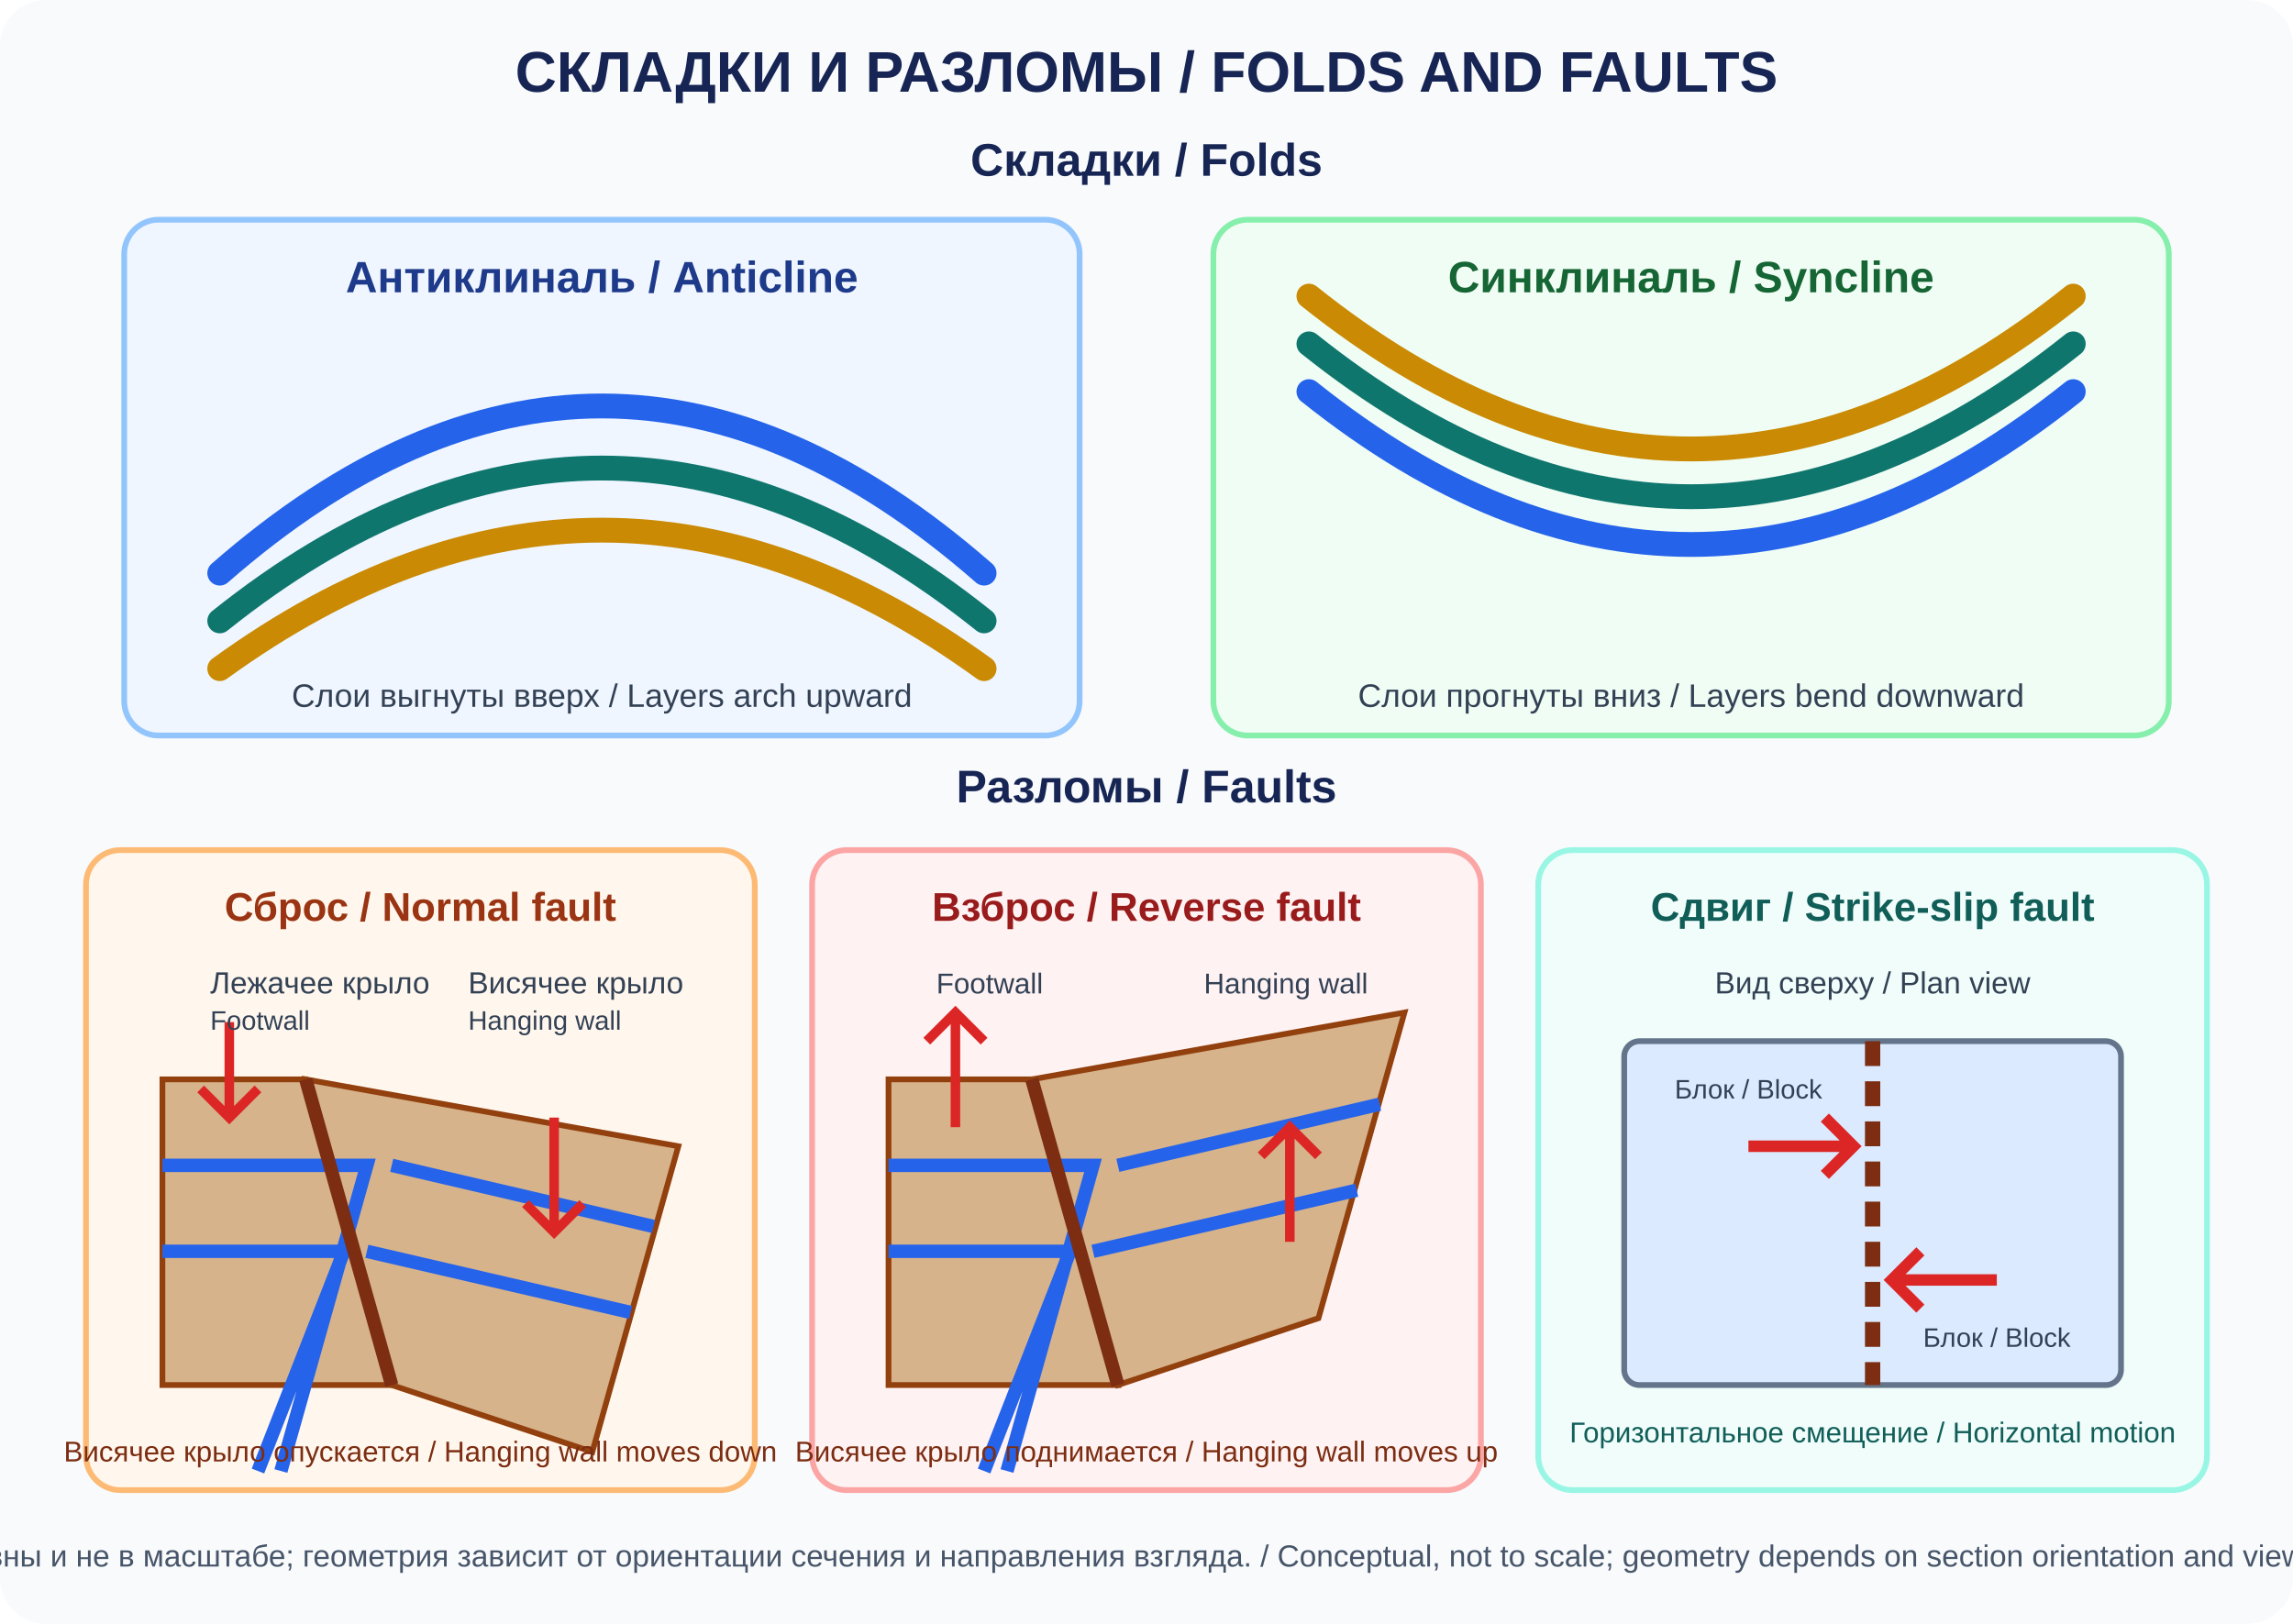
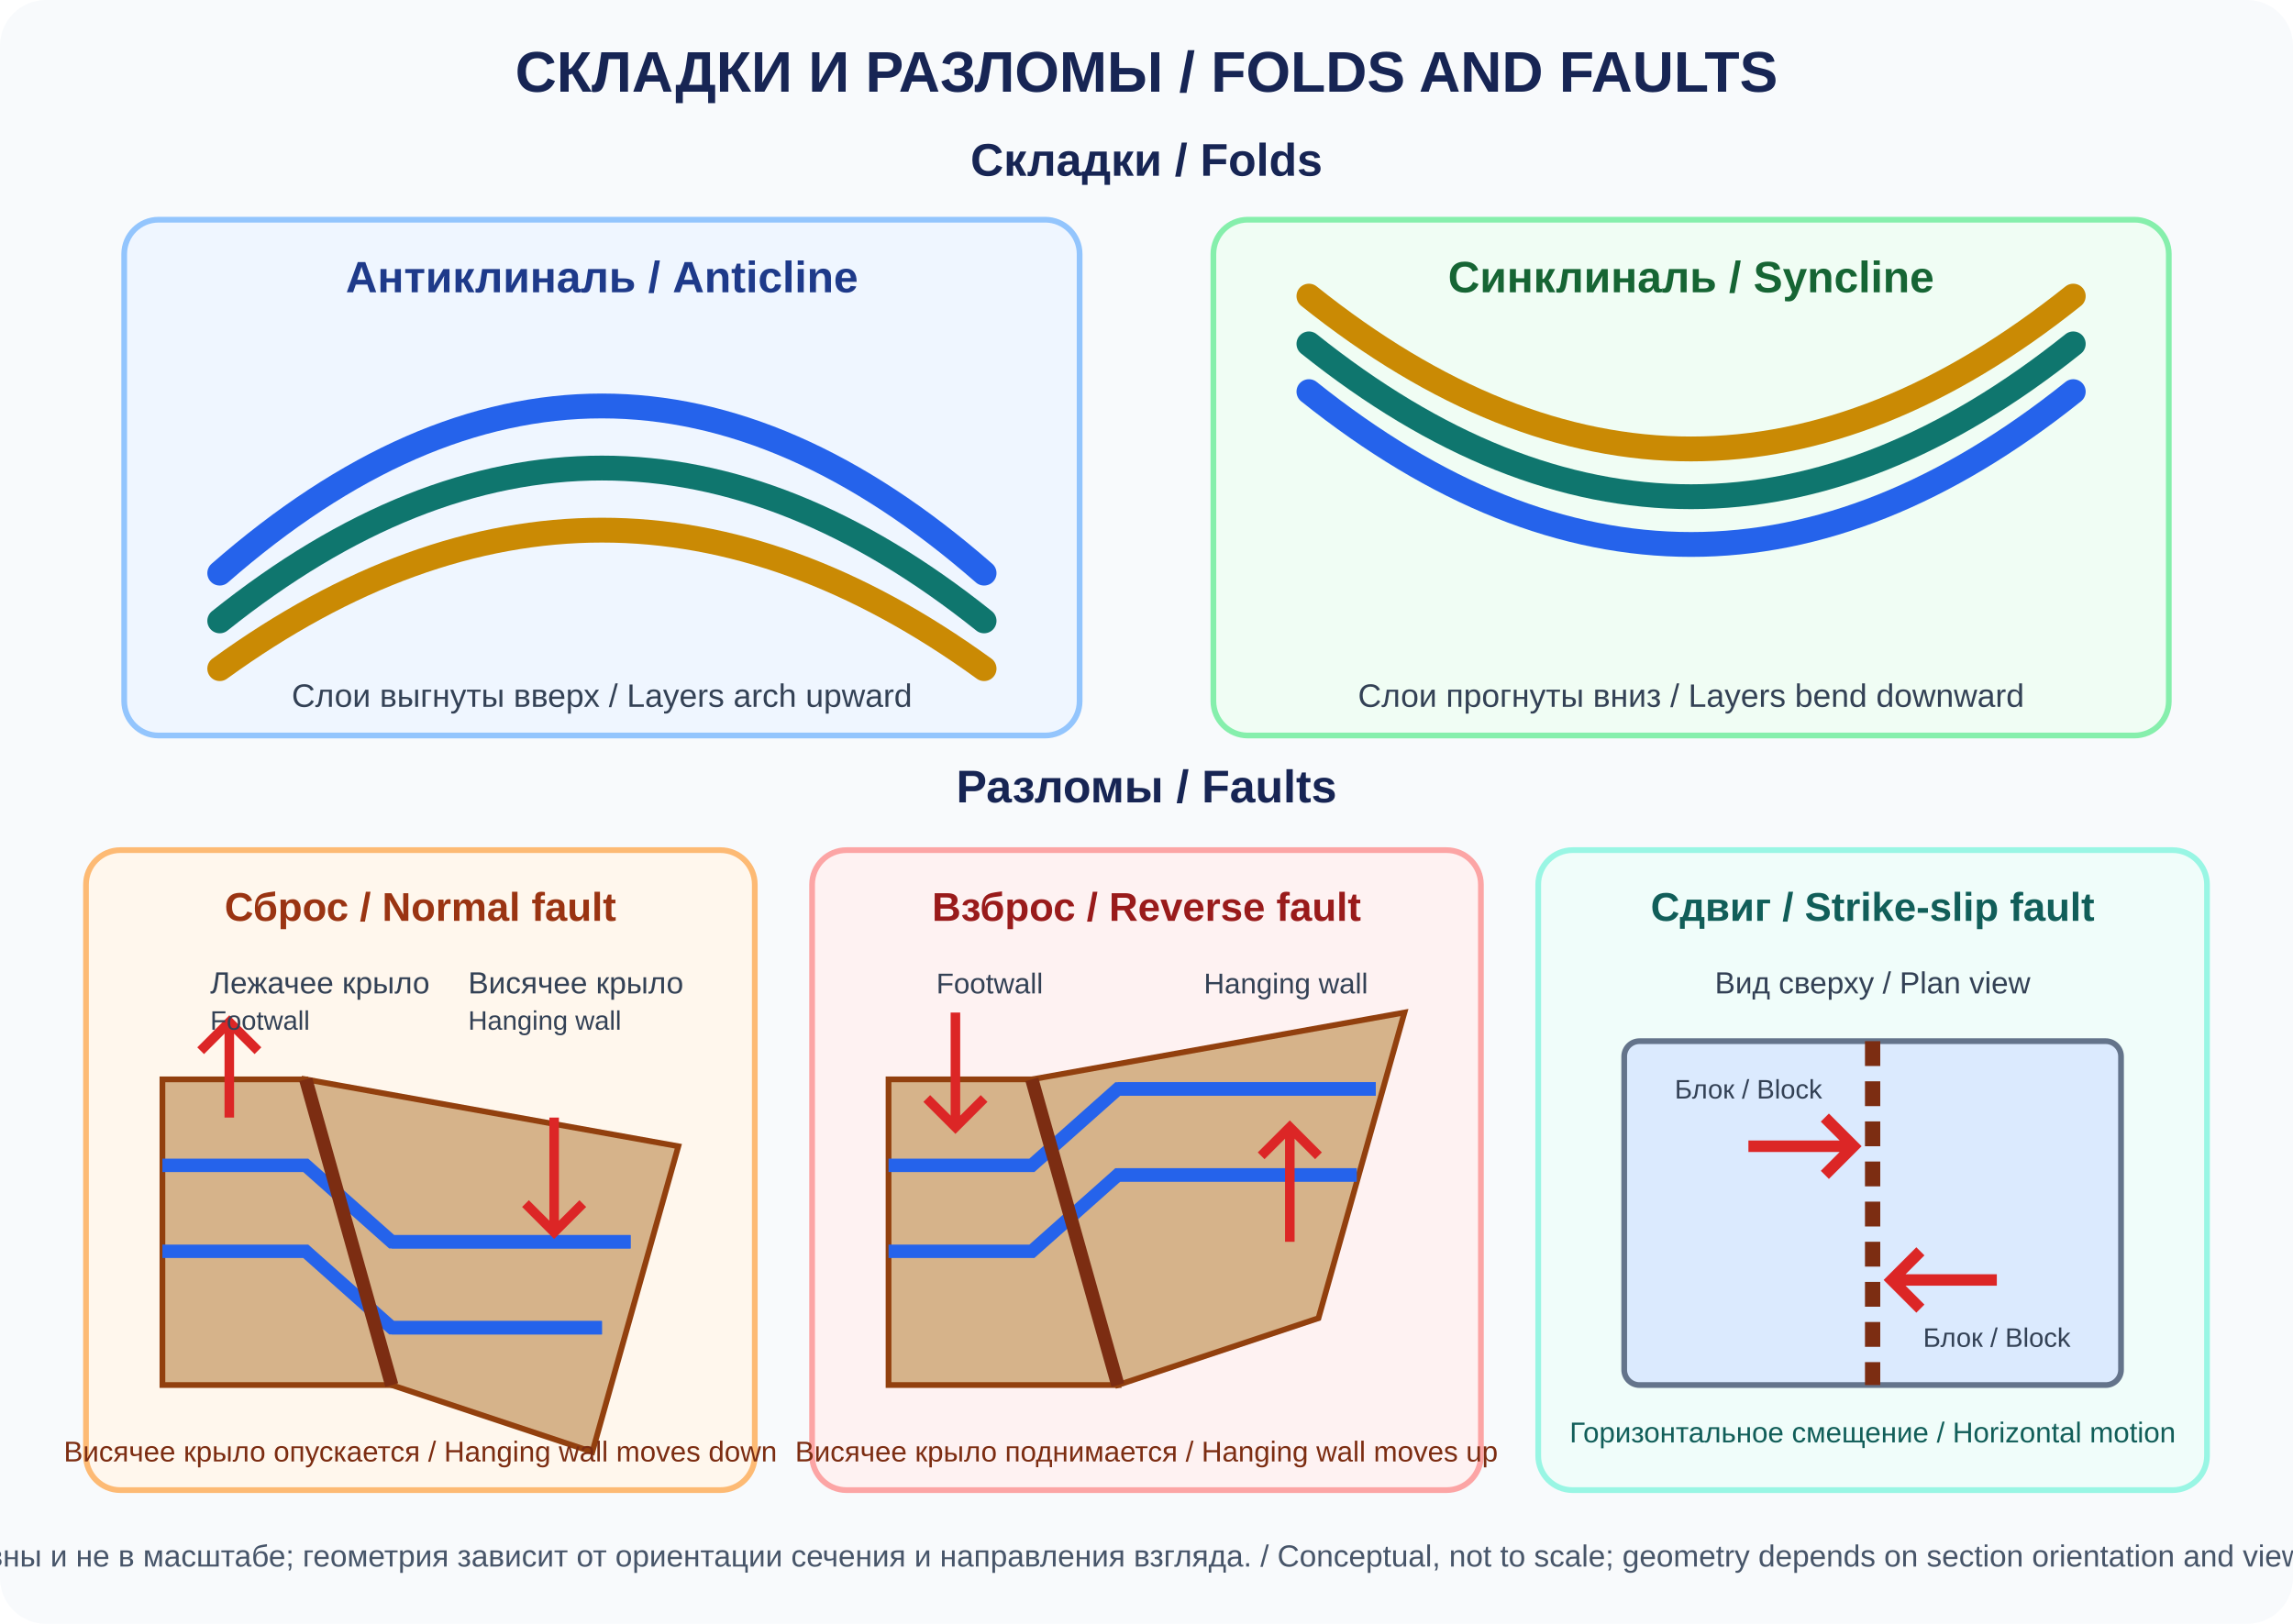
<svg xmlns="http://www.w3.org/2000/svg" viewBox="0 0 1200 850" role="img" aria-labelledby="title desc">
  <rect width="1200" height="850" rx="24" fill="#f8fafc" />
  <text x="600" y="48" text-anchor="middle" font-family="Arial,sans-serif" font-size="30" font-weight="700" fill="#172554">СКЛАДКИ И РАЗЛОМЫ / FOLDS AND FAULTS</text>
  <g font-family="Arial,sans-serif" fill="#172554" text-anchor="middle">
    <text x="600" y="92" font-size="24" font-weight="700">Складки / Folds</text>
    <text x="600" y="420" font-size="24" font-weight="700">Разломы / Faults</text>
  </g>
  <g>
    <rect x="65" y="115" width="500" height="270" rx="18" fill="#eff6ff" stroke="#93c5fd" stroke-width="3" />
    <rect x="635" y="115" width="500" height="270" rx="18" fill="#f0fdf4" stroke="#86efac" stroke-width="3" />
    <text x="315" y="153" text-anchor="middle" font-family="Arial,sans-serif" font-size="23" font-weight="700" fill="#1e3a8a">Антиклиналь / Anticline</text>
    <text x="885" y="153" text-anchor="middle" font-family="Arial,sans-serif" font-size="23" font-weight="700" fill="#166534">Синклиналь / Syncline</text>
    <g fill="none" stroke-width="13" stroke-linecap="round">
      <path d="M115 300 Q315 125 515 300" stroke="#2563eb" />
      <path d="M115 325 Q315 165 515 325" stroke="#0f766e" />
      <path d="M115 350 Q315 205 515 350" stroke="#ca8a04" />
      <path d="M685 205 Q885 365 1085 205" stroke="#2563eb" />
      <path d="M685 180 Q885 340 1085 180" stroke="#0f766e" />
      <path d="M685 155 Q885 315 1085 155" stroke="#ca8a04" />
    </g>
    <text x="315" y="370" text-anchor="middle" font-family="Arial,sans-serif" font-size="17" fill="#334155">Слои выгнуты вверх / Layers arch upward</text>
    <text x="885" y="370" text-anchor="middle" font-family="Arial,sans-serif" font-size="17" fill="#334155">Слои прогнуты вниз / Layers bend downward</text>
  </g>
  <g>
    <rect x="45" y="445" width="350" height="335" rx="18" fill="#fff7ed" stroke="#fdba74" stroke-width="3" />
    <text x="220" y="482" text-anchor="middle" font-family="Arial,sans-serif" font-size="21" font-weight="700" fill="#9a3412">Сброс / Normal fault</text>
    <path d="M85 565 L160 565 L205 725 L85 725 Z" fill="#d6b38a" stroke="#92400e" stroke-width="3" />
    <path d="M160 565 L355 600 L310 760 L205 725 Z" fill="#d6b38a" stroke="#92400e" stroke-width="3" />
-     <path d="M85 610 L192 610 L147 770 M85 655 L180 655 L135 770" fill="none" stroke="#2563eb" stroke-width="7" />
-     <path d="M205 610 L342 642 M192 655 L330 687" fill="none" stroke="#2563eb" stroke-width="7" />
+     <path d="M85 610 L160 610 L205 650 L330 650 M85 655 L160 655 L205 695 L315 695" fill="none" stroke="#2563eb" stroke-width="7" />
+     <path d="M205 650 L330 650 M205 695 L315 695" fill="none" stroke="#2563eb" stroke-width="7" />
    <path d="M160 565 L205 725" stroke="#7c2d12" stroke-width="7" />
-     <path d="M120 535 L120 585 M105 570 L120 585 L135 570" fill="none" stroke="#dc2626" stroke-width="5" />
+     <path d="M120 585 L120 535 M105 550 L120 535 L135 550" fill="none" stroke="#dc2626" stroke-width="5" />
    <path d="M290 585 L290 645 M275 630 L290 645 L305 630" fill="none" stroke="#dc2626" stroke-width="5" />
    <text x="110" y="520" font-family="Arial,sans-serif" font-size="16" fill="#334155">Лежачее крыло</text>
    <text x="110" y="539" font-family="Arial,sans-serif" font-size="14" fill="#334155">Footwall</text>
    <text x="245" y="520" font-family="Arial,sans-serif" font-size="16" fill="#334155">Висячее крыло</text>
    <text x="245" y="539" font-family="Arial,sans-serif" font-size="14" fill="#334155">Hanging wall</text>
    <text x="220" y="765" text-anchor="middle" font-family="Arial,sans-serif" font-size="15" fill="#7c2d12">Висячее крыло опускается / Hanging wall moves down</text>
  </g>
  <g>
    <rect x="425" y="445" width="350" height="335" rx="18" fill="#fef2f2" stroke="#fca5a5" stroke-width="3" />
    <text x="600" y="482" text-anchor="middle" font-family="Arial,sans-serif" font-size="21" font-weight="700" fill="#991b1b">Взброс / Reverse fault</text>
    <path d="M465 565 L540 565 L585 725 L465 725 Z" fill="#d6b38a" stroke="#92400e" stroke-width="3" />
    <path d="M540 565 L735 530 L690 690 L585 725 Z" fill="#d6b38a" stroke="#92400e" stroke-width="3" />
-     <path d="M465 610 L572 610 L527 770 M465 655 L560 655 L515 770" fill="none" stroke="#2563eb" stroke-width="7" />
-     <path d="M585 610 L722 578 M572 655 L710 623" fill="none" stroke="#2563eb" stroke-width="7" />
+     <path d="M465 610 L540 610 L585 570 L720 570 M465 655 L540 655 L585 615 L710 615" fill="none" stroke="#2563eb" stroke-width="7" />
+     <path d="M585 570 L720 570 M585 615 L710 615" fill="none" stroke="#2563eb" stroke-width="7" />
    <path d="M540 565 L585 725" stroke="#7c2d12" stroke-width="7" />
-     <path d="M500 590 L500 530 M485 545 L500 530 L515 545" fill="none" stroke="#dc2626" stroke-width="5" />
+     <path d="M500 530 L500 590 M485 575 L500 590 L515 575" fill="none" stroke="#dc2626" stroke-width="5" />
    <path d="M675 650 L675 590 M660 605 L675 590 L690 605" fill="none" stroke="#dc2626" stroke-width="5" />
    <text x="490" y="520" font-family="Arial,sans-serif" font-size="15" fill="#334155">Footwall</text>
    <text x="630" y="520" font-family="Arial,sans-serif" font-size="15" fill="#334155">Hanging wall</text>
    <text x="600" y="765" text-anchor="middle" font-family="Arial,sans-serif" font-size="15" fill="#7c2d12">Висячее крыло поднимается / Hanging wall moves up</text>
  </g>
  <g>
    <rect x="805" y="445" width="350" height="335" rx="18" fill="#f0fdfa" stroke="#99f6e4" stroke-width="3" />
    <text x="980" y="482" text-anchor="middle" font-family="Arial,sans-serif" font-size="21" font-weight="700" fill="#115e59">Сдвиг / Strike-slip fault</text>
    <text x="980" y="520" text-anchor="middle" font-family="Arial,sans-serif" font-size="16" fill="#334155">Вид сверху / Plan view</text>
    <rect x="850" y="545" width="260" height="180" rx="8" fill="#dbeafe" stroke="#64748b" stroke-width="3" />
    <path d="M980 545 L980 725" stroke="#7c2d12" stroke-width="8" stroke-dasharray="13 8" />
    <path d="M915 600 L970 600 M955 585 L970 600 L955 615" fill="none" stroke="#dc2626" stroke-width="6" />
    <path d="M1045 670 L990 670 M1005 655 L990 670 L1005 685" fill="none" stroke="#dc2626" stroke-width="6" />
    <text x="915" y="575" text-anchor="middle" font-family="Arial,sans-serif" font-size="14" fill="#334155">Блок / Block</text>
    <text x="1045" y="705" text-anchor="middle" font-family="Arial,sans-serif" font-size="14" fill="#334155">Блок / Block</text>
    <text x="980" y="755" text-anchor="middle" font-family="Arial,sans-serif" font-size="15" fill="#115e59">Горизонтальное смещение / Horizontal motion</text>
  </g>
  <text x="600" y="820" text-anchor="middle" font-family="Arial,sans-serif" font-size="16" fill="#475569">Схемы условны и не в масштабе; геометрия зависит от ориентации сечения и направления взгляда. / Conceptual, not to scale; geometry depends on section orientation and viewing direction.</text>
</svg>
